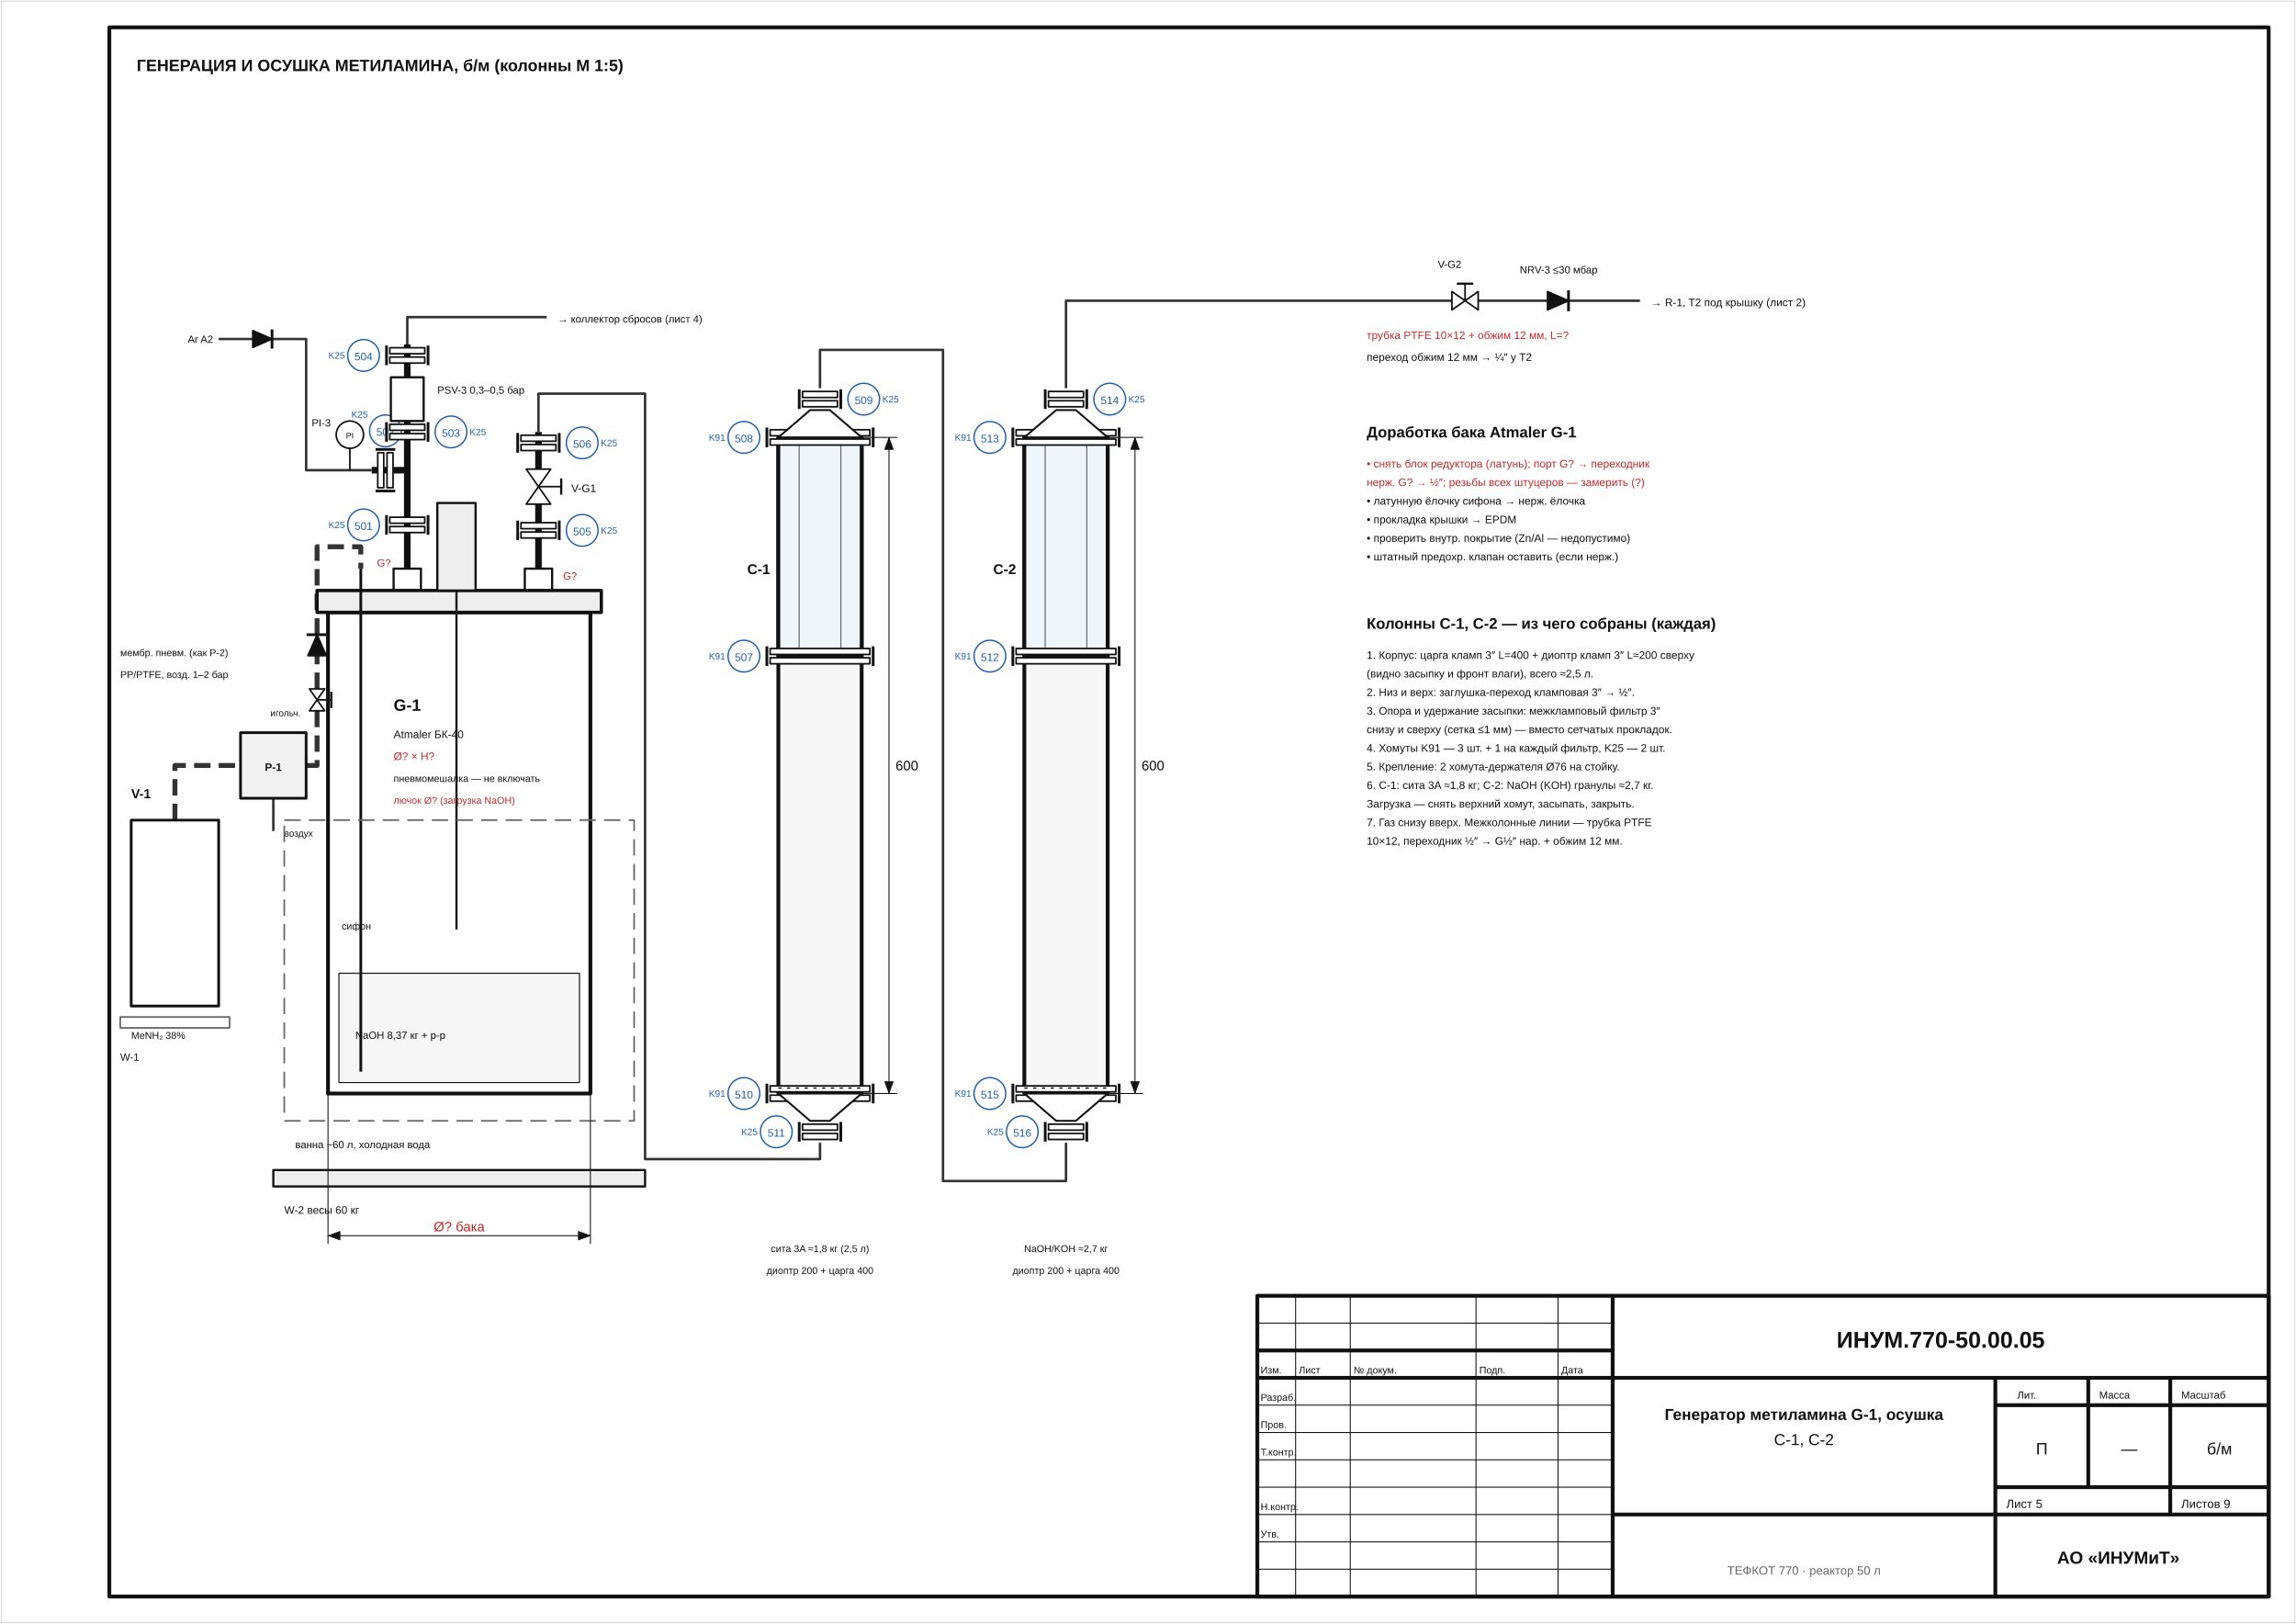
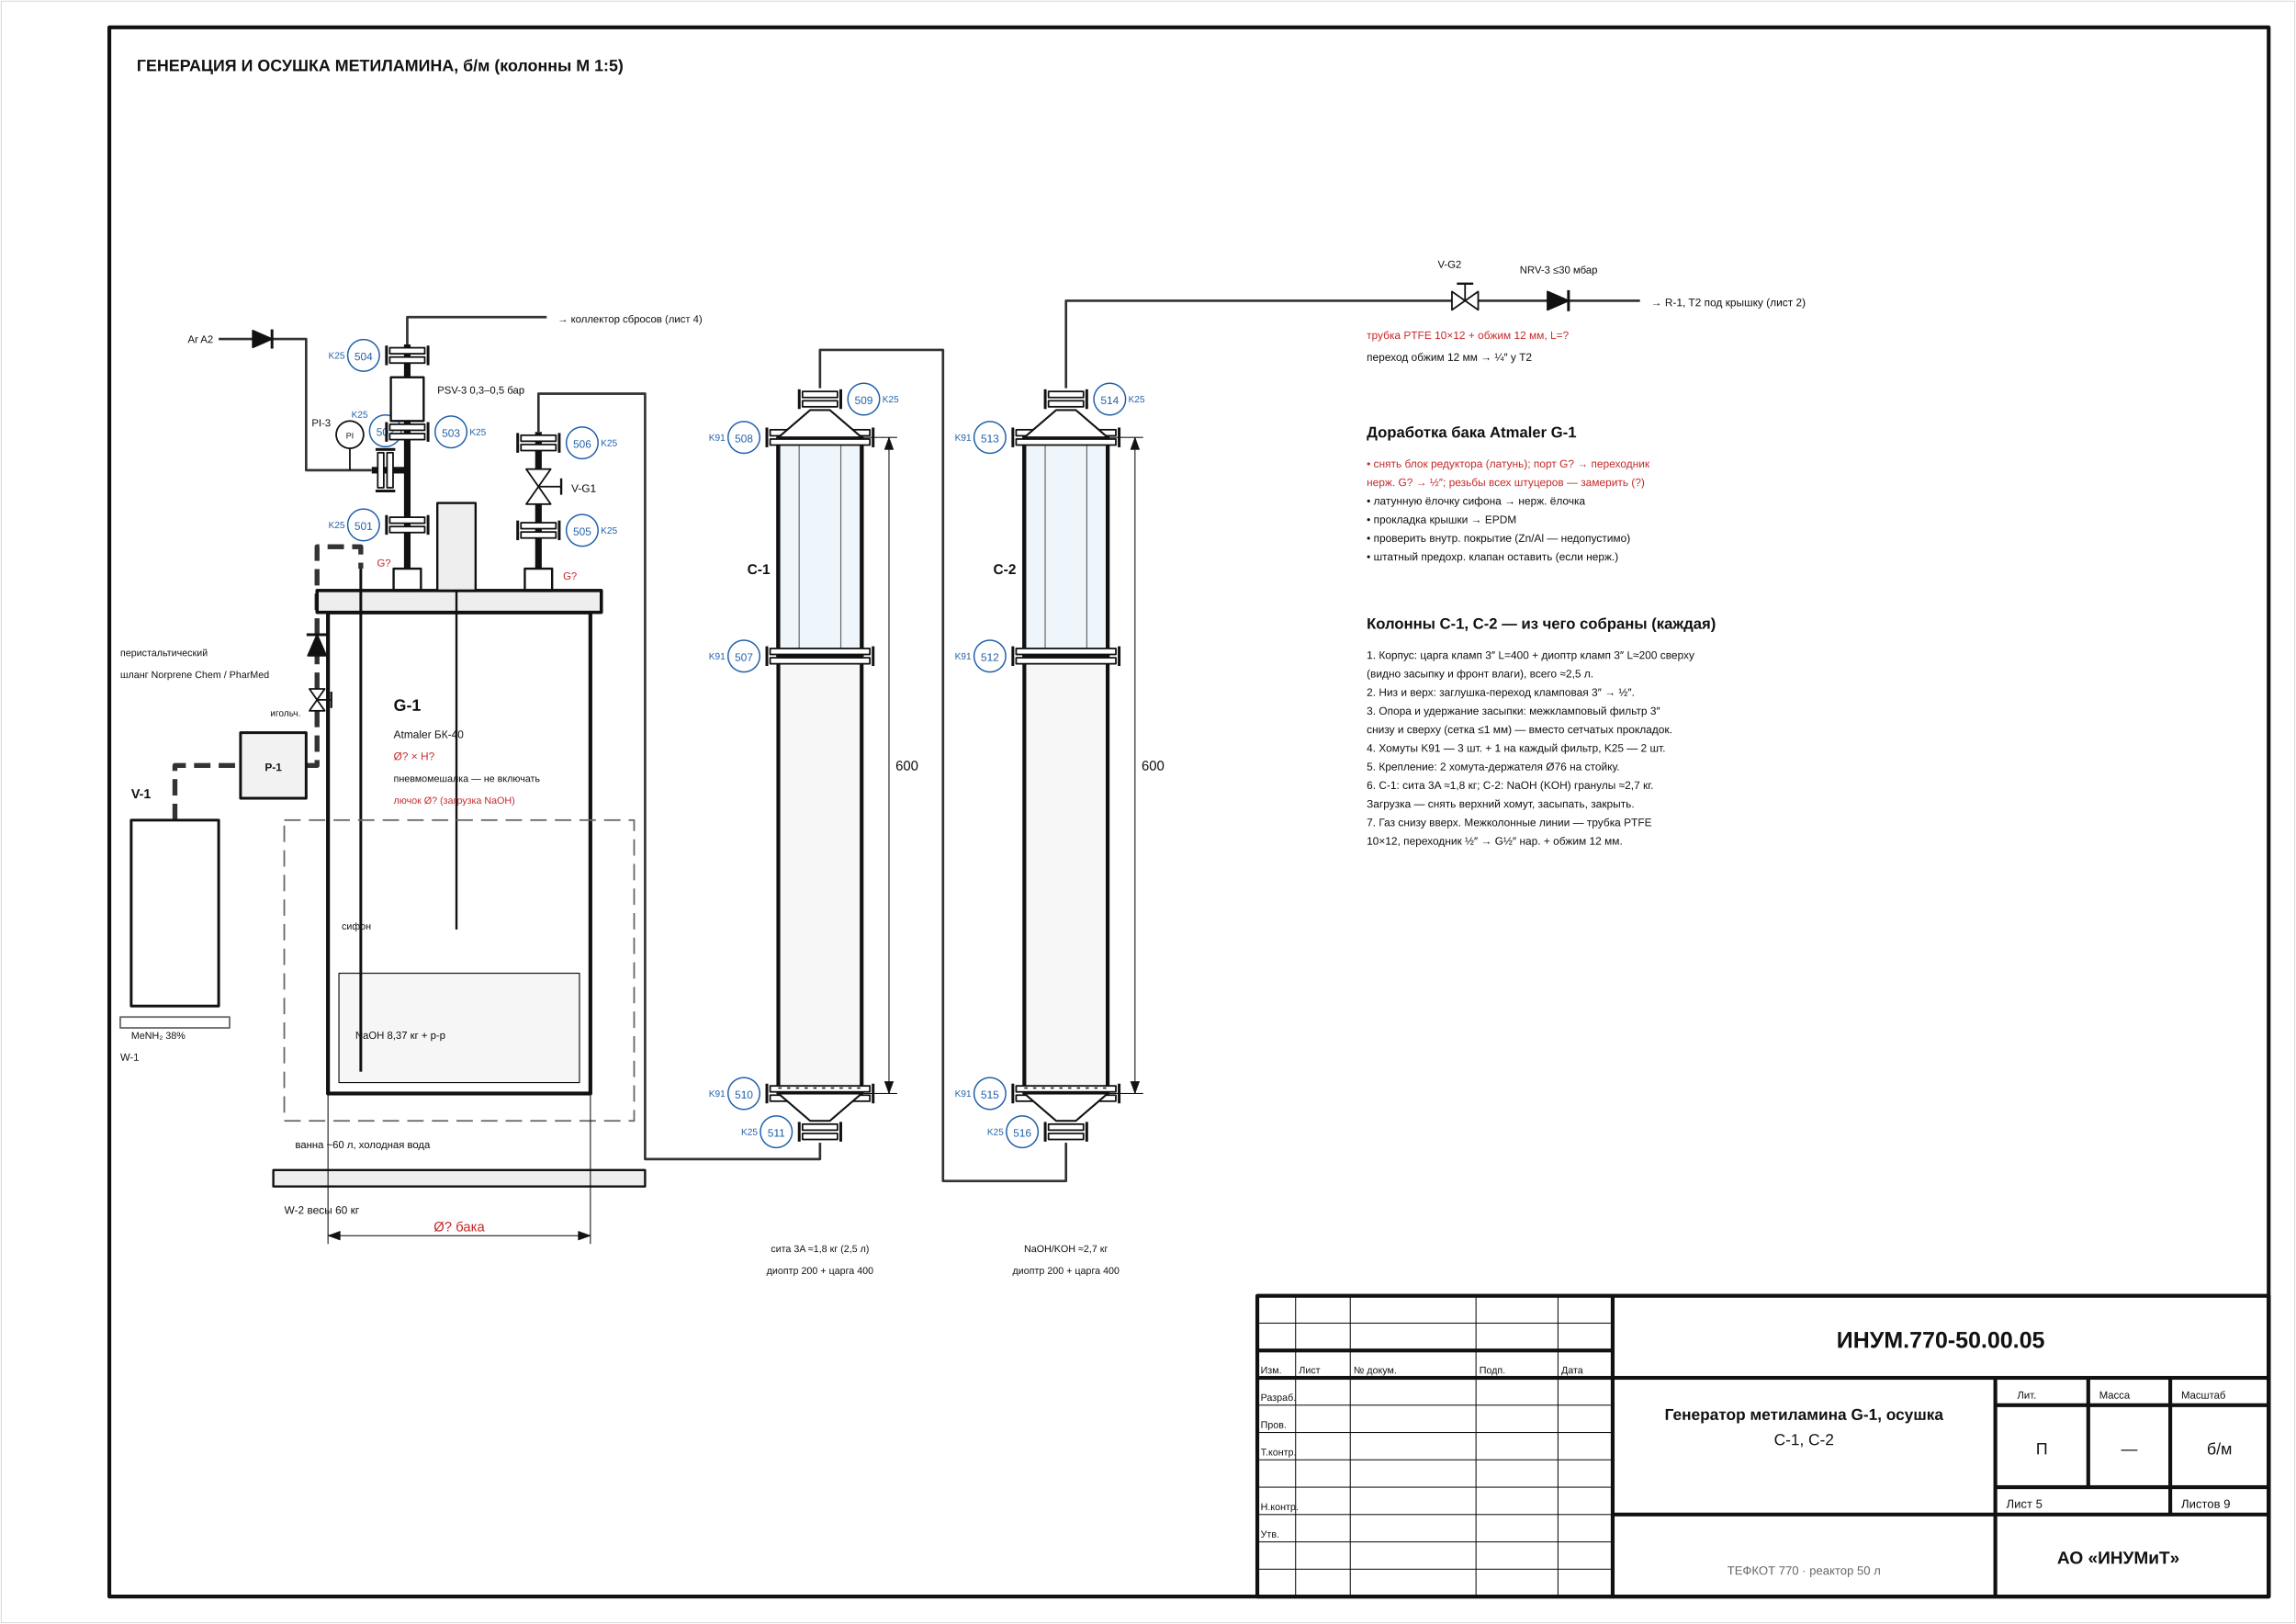
<svg xmlns="http://www.w3.org/2000/svg" viewBox="0 0 420.0 297.0" width="420.0mm" height="297.0mm" font-family="Arial, 'Liberation Sans', sans-serif">
  <rect width="100%" height="100%" fill="#fff" />
  <path d="M230.00,247.00 L295.00,247.00" fill="none" stroke="#111111" stroke-width="0.7" stroke-linejoin="round" />
  <path d="M230.00,252.00 L295.00,252.00" fill="none" stroke="#111111" stroke-width="0.7" stroke-linejoin="round" />
  <path d="M295.00,237.00 L295.00,292.00" fill="none" stroke="#111111" stroke-width="0.7" stroke-linejoin="round" />
  <path d="M295.00,252.00 L415.00,252.00" fill="none" stroke="#111111" stroke-width="0.7" stroke-linejoin="round" />
  <path d="M365.00,252.00 L365.00,292.00" fill="none" stroke="#111111" stroke-width="0.7" stroke-linejoin="round" />
  <path d="M295.00,277.00 L415.00,277.00" fill="none" stroke="#111111" stroke-width="0.7" stroke-linejoin="round" />
  <path d="M365.00,257.00 L415.00,257.00" fill="none" stroke="#111111" stroke-width="0.7" stroke-linejoin="round" />
  <path d="M365.00,272.00 L415.00,272.00" fill="none" stroke="#111111" stroke-width="0.7" stroke-linejoin="round" />
  <path d="M382.00,252.00 L382.00,272.00" fill="none" stroke="#111111" stroke-width="0.7" stroke-linejoin="round" />
  <path d="M397.00,252.00 L397.00,272.00" fill="none" stroke="#111111" stroke-width="0.7" stroke-linejoin="round" />
  <path d="M397.00,272.00 L397.00,277.00" fill="none" stroke="#111111" stroke-width="0.7" stroke-linejoin="round" />
  <path d="M32.00,150.00 L32.00,140.00 L44.00,140.00" fill="none" stroke="#333333" stroke-width="0.9" stroke-dasharray="3 1.5" stroke-linejoin="round" />
-   <path d="M50.00,146.00 L50.00,152.00" fill="none" stroke="#333333" stroke-width="0.45" stroke-linejoin="round" />
  <path d="M56.00,140.00 L58.00,140.00 L58.00,130.00" fill="none" stroke="#333333" stroke-width="0.9" stroke-dasharray="3 1.5" stroke-linejoin="round" />
  <path d="M58.00,126.00 L58.00,119.92" fill="none" stroke="#333333" stroke-width="0.9" stroke-dasharray="3 1.5" stroke-linejoin="round" />
  <path d="M58.00,116.08 L58.00,100.00 L66.00,100.00 L66.00,104.00" fill="none" stroke="#333333" stroke-width="0.9" stroke-dasharray="3 1.5" stroke-linejoin="round" />
  <path d="M74.50,104.00 L74.50,69.00" fill="none" stroke="#111111" stroke-width="1.2" stroke-linejoin="round" />
  <path d="M74.50,86.00 L68.00,86.00" fill="none" stroke="#111111" stroke-width="1.2" stroke-linejoin="round" />
  <path d="M74.50,69.00 L74.50,63.00" fill="none" stroke="#111111" stroke-width="1.2" stroke-linejoin="round" />
  <path d="M74.50,63.00 L74.50,58.00 L100.00,58.00" fill="none" stroke="#333333" stroke-width="0.45" stroke-linejoin="round" />
  <path d="M68.00,86.00 L56.00,86.00 L56.00,62.00 L49.76,62.00" fill="none" stroke="#333333" stroke-width="0.45" stroke-linejoin="round" />
  <path d="M46.24,62.00 L40.00,62.00" fill="none" stroke="#333333" stroke-width="0.45" stroke-linejoin="round" />
  <path d="M98.50,104.00 L98.50,92.20" fill="none" stroke="#111111" stroke-width="1.2" stroke-linejoin="round" />
  <path d="M98.50,85.80 L98.50,79.00" fill="none" stroke="#111111" stroke-width="1.2" stroke-linejoin="round" />
  <path d="M98.50,79.00 L98.50,72.00 L118.00,72.00 L118.00,212.00 L150.00,212.00 L150.00,209.00" fill="none" stroke="#333333" stroke-width="0.45" stroke-linejoin="round" />
  <path d="M150.00,71.00 L150.00,64.00 L172.50,64.00 L172.50,216.00 L195.00,216.00 L195.00,209.00" fill="none" stroke="#333333" stroke-width="0.45" stroke-linejoin="round" />
  <path d="M195.00,71.00 L195.00,55.00 L265.60,55.00" fill="none" stroke="#333333" stroke-width="0.45" stroke-linejoin="round" />
  <path d="M270.40,55.00 L283.08,55.00" fill="none" stroke="#333333" stroke-width="0.45" stroke-linejoin="round" />
  <path d="M286.92,55.00 L300.00,55.00" fill="none" stroke="#333333" stroke-width="0.45" stroke-linejoin="round" />
  <path d="M0.20,0.20 L419.80,0.20 L419.80,296.80 L0.20,296.80 Z" fill="none" stroke="#bbbbbb" stroke-width="0.1" stroke-linejoin="round" />
  <path d="M20.00,5.00 L415.00,5.00 L415.00,292.00 L20.00,292.00 Z" fill="none" stroke="#111111" stroke-width="0.7" stroke-linejoin="round" />
  <path d="M230.00,237.00 L415.00,237.00 L415.00,292.00 L230.00,292.00 Z" fill="none" stroke="#111111" stroke-width="0.7" stroke-linejoin="round" />
  <path d="M230.00,242.00 L295.00,242.00" fill="none" stroke="#111111" stroke-width="0.18" stroke-linejoin="round" />
  <path d="M230.00,257.00 L295.00,257.00" fill="none" stroke="#111111" stroke-width="0.18" stroke-linejoin="round" />
  <path d="M230.00,262.00 L295.00,262.00" fill="none" stroke="#111111" stroke-width="0.18" stroke-linejoin="round" />
  <path d="M230.00,267.00 L295.00,267.00" fill="none" stroke="#111111" stroke-width="0.18" stroke-linejoin="round" />
  <path d="M230.00,272.00 L295.00,272.00" fill="none" stroke="#111111" stroke-width="0.18" stroke-linejoin="round" />
  <path d="M230.00,277.00 L295.00,277.00" fill="none" stroke="#111111" stroke-width="0.18" stroke-linejoin="round" />
  <path d="M230.00,282.00 L295.00,282.00" fill="none" stroke="#111111" stroke-width="0.18" stroke-linejoin="round" />
  <path d="M230.00,287.00 L295.00,287.00" fill="none" stroke="#111111" stroke-width="0.18" stroke-linejoin="round" />
  <path d="M237.00,237.00 L237.00,292.00" fill="none" stroke="#111111" stroke-width="0.18" stroke-linejoin="round" />
  <path d="M247.00,237.00 L247.00,292.00" fill="none" stroke="#111111" stroke-width="0.18" stroke-linejoin="round" />
  <path d="M270.00,237.00 L270.00,292.00" fill="none" stroke="#111111" stroke-width="0.18" stroke-linejoin="round" />
  <path d="M285.00,237.00 L285.00,292.00" fill="none" stroke="#111111" stroke-width="0.18" stroke-linejoin="round" />
  <text x="230.60" y="251.20" font-size="1.8" text-anchor="start" fill="#111111">Изм.</text>
  <text x="237.60" y="251.20" font-size="1.8" text-anchor="start" fill="#111111">Лист</text>
  <text x="247.60" y="251.20" font-size="1.8" text-anchor="start" fill="#111111">№ докум.</text>
  <text x="270.60" y="251.20" font-size="1.8" text-anchor="start" fill="#111111">Подп.</text>
  <text x="285.60" y="251.20" font-size="1.8" text-anchor="start" fill="#111111">Дата</text>
  <text x="230.60" y="256.20" font-size="1.8" text-anchor="start" fill="#111111">Разраб.</text>
  <text x="230.60" y="261.20" font-size="1.8" text-anchor="start" fill="#111111">Пров.</text>
  <text x="230.60" y="266.20" font-size="1.8" text-anchor="start" fill="#111111">Т.контр.</text>
  <text x="230.60" y="276.20" font-size="1.8" text-anchor="start" fill="#111111">Н.контр.</text>
  <text x="230.60" y="281.20" font-size="1.8" text-anchor="start" fill="#111111">Утв.</text>
  <text x="248.60" y="256.20" font-size="1.8" text-anchor="start" fill="#111111" />
  <text x="355.00" y="246.50" font-size="4.2" text-anchor="middle" fill="#111111" font-weight="bold">ИНУМ.770-50.00.05</text>
  <text x="330.00" y="259.70" font-size="2.9" text-anchor="middle" fill="#111111" font-weight="bold">Генератор метиламина G-1, осушка</text>
  <text x="330.00" y="264.30" font-size="2.9" text-anchor="middle" fill="#111111">C-1, C-2</text>
  <text x="369.00" y="255.80" font-size="1.9" text-anchor="start" fill="#111111">Лит.</text>
  <text x="384.00" y="255.80" font-size="1.9" text-anchor="start" fill="#111111">Масса</text>
  <text x="399.00" y="255.80" font-size="1.9" text-anchor="start" fill="#111111">Масштаб</text>
  <text x="373.50" y="266.00" font-size="3" text-anchor="middle" fill="#111111">П</text>
  <text x="389.50" y="266.00" font-size="3" text-anchor="middle" fill="#111111">—</text>
  <text x="406.00" y="266.00" font-size="3" text-anchor="middle" fill="#111111">б/м</text>
  <text x="367.00" y="275.80" font-size="2.2" text-anchor="start" fill="#111111">Лист 5</text>
  <text x="399.00" y="275.80" font-size="2.2" text-anchor="start" fill="#111111">Листов 9</text>
  <text x="387.50" y="286.00" font-size="3.2" text-anchor="middle" fill="#111111" font-weight="bold">АО «ИНУМиТ»</text>
  <text x="330.00" y="288.00" font-size="2.2" text-anchor="middle" fill="#666666">ТЕФКОТ 770 · реактор 50 л</text>
  <text x="25.00" y="13.00" font-size="3.0" text-anchor="start" fill="#111111" font-weight="bold">ГЕНЕРАЦИЯ И ОСУШКА МЕТИЛАМИНА, б/м (колонны М 1:5)</text>
  <path d="M24.00,150.00 L40.00,150.00 L40.00,184.00 L24.00,184.00 Z" fill="#ffffff" stroke="#111111" stroke-width="0.5" stroke-linejoin="round" />
  <text x="24.00" y="146.00" font-size="2.4" text-anchor="start" fill="#111111" font-weight="bold">V-1</text>
  <text x="24.00" y="190.00" font-size="1.8" text-anchor="start" fill="#111111">MeNH₂ 38%</text>
  <path d="M22.00,186.00 L42.00,186.00 L42.00,188.00 L22.00,188.00 Z" fill="none" stroke="#666666" stroke-width="0.3" stroke-linejoin="round" />
  <text x="22.00" y="194.00" font-size="1.9" text-anchor="start" fill="#111111">W-1</text>
  <path d="M44.00,134.00 L56.00,134.00 L56.00,146.00 L44.00,146.00 Z" fill="#f2f2f2" stroke="#111111" stroke-width="0.5" stroke-linejoin="round" />
  <text x="50.00" y="141.00" font-size="2.0" text-anchor="middle" fill="#111111" font-weight="bold">P-1</text>
-   <text x="22.00" y="120.00" font-size="1.8" text-anchor="start" fill="#111111">мембр. пневм. (как P-2)</text>
-   <text x="22.00" y="124.00" font-size="1.8" text-anchor="start" fill="#111111">PP/PTFE, возд. 1–2 бар</text>
-   <text x="52.00" y="153.00" font-size="1.7" text-anchor="start" fill="#111111">воздух</text>
+   <text x="22.00" y="120.00" font-size="1.8" text-anchor="start" fill="#111111">перистальтический</text>
+   <text x="22.00" y="124.00" font-size="1.8" text-anchor="start" fill="#111111">шланг Norprene Chem / PharMed</text>
  <path d="M56.60,126.00 L59.40,130.00 L56.60,130.00 L59.40,126.00 Z" fill="#ffffff" stroke="#111111" stroke-width="0.3" stroke-linejoin="round" />
  <path d="M58.00,128.00 L60.60,128.00" fill="none" stroke="#111111" stroke-width="0.3" stroke-linejoin="round" />
  <path d="M60.60,126.50 L60.60,129.50" fill="none" stroke="#111111" stroke-width="0.4" stroke-linejoin="round" />
  <text x="55.00" y="131.00" font-size="1.7" text-anchor="end" fill="#111111">игольч.</text>
  <path d="M58.00,116.08 L59.68,119.92 L56.32,119.92 Z" fill="#111111" stroke="#111111" stroke-width="0.3" stroke-linejoin="round" />
  <path d="M59.92,116.08 L56.08,116.08" fill="none" stroke="#111111" stroke-width="0.5" stroke-linejoin="round" />
  <path d="M60.00,112.00 L108.00,112.00 L108.00,200.00 L60.00,200.00 Z" fill="none" stroke="#111111" stroke-width="0.7" stroke-linejoin="round" />
  <path d="M58.00,108.00 L110.00,108.00 L110.00,112.00 L58.00,112.00 Z" fill="#eeeeee" stroke="#111111" stroke-width="0.6" stroke-linejoin="round" />
  <path d="M62.00,178.00 L106.00,178.00 L106.00,198.00 L62.00,198.00 Z" fill="#f6f6f6" stroke="#111111" stroke-width="0.2" stroke-linejoin="round" />
  <text x="65.00" y="190.00" font-size="1.9" text-anchor="start" fill="#111111">NaOH 8,37 кг + р-р</text>
  <path d="M66.00,104.00 L66.00,196.00" fill="none" stroke="#111111" stroke-width="0.5" stroke-linejoin="round" />
  <text x="62.50" y="170.00" font-size="1.8" text-anchor="start" fill="#111111">сифон</text>
  <text x="72.00" y="130.00" font-size="3" text-anchor="start" fill="#111111" font-weight="bold">G-1</text>
  <text x="72.00" y="135.00" font-size="2.0" text-anchor="start" fill="#111111">Atmaler БК-40</text>
  <text x="72.00" y="139.00" font-size="2.0" text-anchor="start" fill="#c62828">Ø? × H?</text>
  <path d="M80.00,92.00 L87.00,92.00 L87.00,108.00 L80.00,108.00 Z" fill="#eeeeee" stroke="#111111" stroke-width="0.4" stroke-linejoin="round" />
  <path d="M83.50,108.00 L83.50,170.00" fill="none" stroke="#111111" stroke-width="0.4" stroke-linejoin="round" />
  <text x="72.00" y="143.00" font-size="1.8" text-anchor="start" fill="#111111">пневмомешалка — не включать</text>
  <path d="M72.00,104.00 L77.00,104.00 L77.00,108.00 L72.00,108.00 Z" fill="none" stroke="#111111" stroke-width="0.4" stroke-linejoin="round" />
  <text x="71.50" y="103.60" font-size="1.9" text-anchor="end" fill="#c62828">G?</text>
  <path d="M71.30,94.60 L77.70,94.60 L77.70,95.70 L71.30,95.70 Z" fill="#ffffff" stroke="#111111" stroke-width="0.3" stroke-linejoin="round" />
  <path d="M71.30,96.30 L77.70,96.30 L77.70,97.40 L71.30,97.40 Z" fill="#ffffff" stroke="#111111" stroke-width="0.3" stroke-linejoin="round" />
  <path d="M70.70,94.20 L70.70,97.80" fill="none" stroke="#111111" stroke-width="0.5" stroke-linejoin="round" />
  <path d="M78.30,94.20 L78.30,97.80" fill="none" stroke="#111111" stroke-width="0.5" stroke-linejoin="round" />
  <circle cx="66.50" cy="96.00" r="2.90" fill="#ffffff" stroke="#1f5fa8" stroke-width="0.25" />
  <text x="66.50" y="96.90" font-size="2.0" text-anchor="middle" fill="#1f5fa8">501</text>
  <path d="M69.10,82.80 L70.20,82.80 L70.20,89.20 L69.10,89.20 Z" fill="#ffffff" stroke="#111111" stroke-width="0.3" stroke-linejoin="round" />
  <path d="M70.80,82.80 L71.90,82.80 L71.90,89.20 L70.80,89.20 Z" fill="#ffffff" stroke="#111111" stroke-width="0.3" stroke-linejoin="round" />
  <path d="M68.70,82.20 L72.30,82.20" fill="none" stroke="#111111" stroke-width="0.5" stroke-linejoin="round" />
  <path d="M68.70,89.80 L72.30,89.80" fill="none" stroke="#111111" stroke-width="0.5" stroke-linejoin="round" />
  <circle cx="70.50" cy="78.80" r="2.90" fill="#ffffff" stroke="#1f5fa8" stroke-width="0.25" />
  <text x="70.50" y="79.70" font-size="2.0" text-anchor="middle" fill="#1f5fa8">502</text>
  <path d="M64.00,86.00 L64.00,82.00" fill="none" stroke="#111111" stroke-width="0.3" stroke-linejoin="round" />
  <circle cx="64.00" cy="79.50" r="2.50" fill="#ffffff" stroke="#111111" stroke-width="0.3" />
  <text x="64.00" y="80.20" font-size="1.5" text-anchor="middle" fill="#111111">PI</text>
  <text x="60.50" y="78.00" font-size="1.9" text-anchor="end" fill="#111111">PI-3</text>
  <path d="M71.30,77.60 L77.70,77.60 L77.70,78.70 L71.30,78.70 Z" fill="#ffffff" stroke="#111111" stroke-width="0.3" stroke-linejoin="round" />
  <path d="M71.30,79.30 L77.70,79.30 L77.70,80.40 L71.30,80.40 Z" fill="#ffffff" stroke="#111111" stroke-width="0.3" stroke-linejoin="round" />
  <path d="M70.70,77.20 L70.70,80.80" fill="none" stroke="#111111" stroke-width="0.5" stroke-linejoin="round" />
  <path d="M78.30,77.20 L78.30,80.80" fill="none" stroke="#111111" stroke-width="0.5" stroke-linejoin="round" />
  <circle cx="82.50" cy="79.00" r="2.90" fill="#ffffff" stroke="#1f5fa8" stroke-width="0.25" />
  <text x="82.50" y="79.90" font-size="2.0" text-anchor="middle" fill="#1f5fa8">503</text>
  <path d="M71.50,69.00 L77.50,69.00 L77.50,77.00 L71.50,77.00 Z" fill="#ffffff" stroke="#111111" stroke-width="0.4" stroke-linejoin="round" />
  <text x="80.00" y="72.00" font-size="1.9" text-anchor="start" fill="#111111">PSV-3 0,3–0,5 бар</text>
  <path d="M71.30,63.60 L77.70,63.60 L77.70,64.70 L71.30,64.70 Z" fill="#ffffff" stroke="#111111" stroke-width="0.3" stroke-linejoin="round" />
  <path d="M71.30,65.30 L77.70,65.30 L77.70,66.40 L71.30,66.40 Z" fill="#ffffff" stroke="#111111" stroke-width="0.3" stroke-linejoin="round" />
  <path d="M70.70,63.20 L70.70,66.80" fill="none" stroke="#111111" stroke-width="0.5" stroke-linejoin="round" />
  <path d="M78.30,63.20 L78.30,66.80" fill="none" stroke="#111111" stroke-width="0.5" stroke-linejoin="round" />
  <circle cx="66.50" cy="65.00" r="2.90" fill="#ffffff" stroke="#1f5fa8" stroke-width="0.25" />
  <text x="66.50" y="65.90" font-size="2.0" text-anchor="middle" fill="#1f5fa8">504</text>
  <text x="102.00" y="59.00" font-size="1.9" text-anchor="start" fill="#111111">→ коллектор сбросов (лист 4)</text>
  <text x="39.00" y="62.70" font-size="1.9" text-anchor="end" fill="#111111">Ar A2</text>
  <path d="M49.76,62.00 L46.24,63.54 L46.24,60.46 Z" fill="#111111" stroke="#111111" stroke-width="0.3" stroke-linejoin="round" />
  <path d="M49.76,63.76 L49.76,60.24" fill="none" stroke="#111111" stroke-width="0.5" stroke-linejoin="round" />
  <path d="M96.00,104.00 L101.00,104.00 L101.00,108.00 L96.00,108.00 Z" fill="none" stroke="#111111" stroke-width="0.4" stroke-linejoin="round" />
  <text x="103.00" y="106.00" font-size="1.9" text-anchor="start" fill="#c62828">G?</text>
  <path d="M95.30,95.60 L101.70,95.60 L101.70,96.70 L95.30,96.70 Z" fill="#ffffff" stroke="#111111" stroke-width="0.3" stroke-linejoin="round" />
  <path d="M95.30,97.30 L101.70,97.30 L101.70,98.40 L95.30,98.40 Z" fill="#ffffff" stroke="#111111" stroke-width="0.3" stroke-linejoin="round" />
  <path d="M94.70,95.20 L94.70,98.80" fill="none" stroke="#111111" stroke-width="0.5" stroke-linejoin="round" />
  <path d="M102.30,95.20 L102.30,98.80" fill="none" stroke="#111111" stroke-width="0.5" stroke-linejoin="round" />
  <circle cx="106.50" cy="97.00" r="2.90" fill="#ffffff" stroke="#1f5fa8" stroke-width="0.25" />
  <text x="106.50" y="97.90" font-size="2.0" text-anchor="middle" fill="#1f5fa8">505</text>
  <path d="M96.26,85.80 L100.74,92.20 L96.26,92.20 L100.74,85.80 Z" fill="#ffffff" stroke="#111111" stroke-width="0.3" stroke-linejoin="round" />
  <path d="M98.50,89.00 L102.66,89.00" fill="none" stroke="#111111" stroke-width="0.3" stroke-linejoin="round" />
  <path d="M102.66,87.50 L102.66,90.50" fill="none" stroke="#111111" stroke-width="0.4" stroke-linejoin="round" />
  <text x="104.50" y="90.00" font-size="2.0" text-anchor="start" fill="#111111">V-G1</text>
  <path d="M95.30,79.60 L101.70,79.60 L101.70,80.70 L95.30,80.70 Z" fill="#ffffff" stroke="#111111" stroke-width="0.3" stroke-linejoin="round" />
  <path d="M95.30,81.30 L101.70,81.30 L101.70,82.40 L95.30,82.40 Z" fill="#ffffff" stroke="#111111" stroke-width="0.3" stroke-linejoin="round" />
  <path d="M94.70,79.20 L94.70,82.80" fill="none" stroke="#111111" stroke-width="0.5" stroke-linejoin="round" />
  <path d="M102.30,79.20 L102.30,82.80" fill="none" stroke="#111111" stroke-width="0.5" stroke-linejoin="round" />
  <circle cx="106.50" cy="81.00" r="2.90" fill="#ffffff" stroke="#1f5fa8" stroke-width="0.25" />
  <text x="106.50" y="81.90" font-size="2.0" text-anchor="middle" fill="#1f5fa8">506</text>
  <text x="72.00" y="147.00" font-size="1.8" text-anchor="start" fill="#c62828">лючок Ø? (загрузка NaOH)</text>
  <path d="M52.00,150.00 L116.00,150.00 L116.00,205.00 L52.00,205.00 Z" fill="none" stroke="#666666" stroke-width="0.3" stroke-dasharray="3 1.5" stroke-linejoin="round" />
  <text x="54.00" y="210.00" font-size="1.9" text-anchor="start" fill="#111111">ванна ~60 л, холодная вода</text>
  <path d="M50.00,214.00 L118.00,214.00 L118.00,217.00 L50.00,217.00 Z" fill="#eeeeee" stroke="#111111" stroke-width="0.4" stroke-linejoin="round" />
  <text x="52.00" y="222.00" font-size="2.0" text-anchor="start" fill="#111111">W-2 весы 60 кг</text>
  <path d="M60.00,200.00 L60.00,227.50" fill="none" stroke="#111111" stroke-width="0.18" stroke-linejoin="round" />
  <path d="M108.00,200.00 L108.00,227.50" fill="none" stroke="#111111" stroke-width="0.18" stroke-linejoin="round" />
  <path d="M60.00,226.00 L108.00,226.00" fill="none" stroke="#111111" stroke-width="0.18" stroke-linejoin="round" />
  <path d="M60.00,226.00 L62.20,225.20 L62.20,226.80 Z" fill="#111111" stroke="#111111" stroke-width="0.1" stroke-linejoin="round" />
  <path d="M108.00,226.00 L105.80,226.80 L105.80,225.20 Z" fill="#111111" stroke="#111111" stroke-width="0.1" stroke-linejoin="round" />
  <text x="84.00" y="225.20" font-size="2.5" text-anchor="middle" fill="#c62828">Ø? бака</text>
  <path d="M142.38,80.00 L157.62,80.00 L157.62,200.00 L142.38,200.00 Z" fill="#f7f7f7" stroke="#111111" stroke-width="0.7" stroke-linejoin="round" />
  <path d="M142.38,80.00 L157.62,80.00 L157.62,120.00 L142.38,120.00 Z" fill="#eef6fb" stroke="#111111" stroke-width="0.7" stroke-linejoin="round" />
  <path d="M146.19,81.00 L146.19,119.00" fill="none" stroke="#666666" stroke-width="0.2" stroke-linejoin="round" />
  <path d="M153.81,81.00 L153.81,119.00" fill="none" stroke="#666666" stroke-width="0.2" stroke-linejoin="round" />
  <path d="M140.88,118.60 L159.12,118.60 L159.12,119.70 L140.88,119.70 Z" fill="#ffffff" stroke="#111111" stroke-width="0.3" stroke-linejoin="round" />
  <path d="M140.88,120.30 L159.12,120.30 L159.12,121.40 L140.88,121.40 Z" fill="#ffffff" stroke="#111111" stroke-width="0.3" stroke-linejoin="round" />
  <path d="M140.28,118.20 L140.28,121.80" fill="none" stroke="#111111" stroke-width="0.5" stroke-linejoin="round" />
  <path d="M159.72,118.20 L159.72,121.80" fill="none" stroke="#111111" stroke-width="0.5" stroke-linejoin="round" />
  <circle cx="136.08" cy="120.00" r="2.90" fill="#ffffff" stroke="#1f5fa8" stroke-width="0.25" />
  <text x="136.08" y="120.90" font-size="2.0" text-anchor="middle" fill="#1f5fa8">507</text>
  <text x="140.88" y="105.00" font-size="2.6" text-anchor="end" fill="#111111" font-weight="bold">C-1</text>
  <text x="150.00" y="229.00" font-size="1.8" text-anchor="middle" fill="#111111">сита 3A ≈1,8 кг (2,5 л)</text>
  <text x="150.00" y="233.00" font-size="1.8" text-anchor="middle" fill="#111111">диоптр 200 + царга 400</text>
  <path d="M140.88,78.60 L159.12,78.60 L159.12,79.70 L140.88,79.70 Z" fill="#ffffff" stroke="#111111" stroke-width="0.3" stroke-linejoin="round" />
  <path d="M140.88,80.30 L159.12,80.30 L159.12,81.40 L140.88,81.40 Z" fill="#ffffff" stroke="#111111" stroke-width="0.3" stroke-linejoin="round" />
  <path d="M140.28,78.20 L140.28,81.80" fill="none" stroke="#111111" stroke-width="0.5" stroke-linejoin="round" />
  <path d="M159.72,78.20 L159.72,81.80" fill="none" stroke="#111111" stroke-width="0.5" stroke-linejoin="round" />
  <circle cx="136.08" cy="80.00" r="2.90" fill="#ffffff" stroke="#1f5fa8" stroke-width="0.25" />
  <text x="136.08" y="80.90" font-size="2.0" text-anchor="middle" fill="#1f5fa8">508</text>
  <path d="M142.38,80.00 L157.62,80.00 L151.80,75.00 L148.20,75.00 Z" fill="#ffffff" stroke="#111111" stroke-width="0.35" stroke-linejoin="round" />
  <path d="M146.80,71.60 L153.20,71.60 L153.20,72.70 L146.80,72.70 Z" fill="#ffffff" stroke="#111111" stroke-width="0.3" stroke-linejoin="round" />
  <path d="M146.80,73.30 L153.20,73.30 L153.20,74.40 L146.80,74.40 Z" fill="#ffffff" stroke="#111111" stroke-width="0.3" stroke-linejoin="round" />
  <path d="M146.20,71.20 L146.20,74.80" fill="none" stroke="#111111" stroke-width="0.5" stroke-linejoin="round" />
  <path d="M153.80,71.20 L153.80,74.80" fill="none" stroke="#111111" stroke-width="0.5" stroke-linejoin="round" />
  <circle cx="158.00" cy="73.00" r="2.90" fill="#ffffff" stroke="#1f5fa8" stroke-width="0.25" />
  <text x="158.00" y="73.90" font-size="2.0" text-anchor="middle" fill="#1f5fa8">509</text>
  <path d="M140.88,198.60 L159.12,198.60 L159.12,199.70 L140.88,199.70 Z" fill="#ffffff" stroke="#111111" stroke-width="0.3" stroke-linejoin="round" />
  <path d="M140.88,200.30 L159.12,200.30 L159.12,201.40 L140.88,201.40 Z" fill="#ffffff" stroke="#111111" stroke-width="0.3" stroke-linejoin="round" />
  <path d="M140.28,198.20 L140.28,201.80" fill="none" stroke="#111111" stroke-width="0.5" stroke-linejoin="round" />
  <path d="M159.72,198.20 L159.72,201.80" fill="none" stroke="#111111" stroke-width="0.5" stroke-linejoin="round" />
  <circle cx="136.08" cy="200.00" r="2.90" fill="#ffffff" stroke="#1f5fa8" stroke-width="0.25" />
  <text x="136.08" y="200.90" font-size="2.0" text-anchor="middle" fill="#1f5fa8">510</text>
  <path d="M142.38,200.00 L157.62,200.00 L151.80,205.00 L148.20,205.00 Z" fill="#ffffff" stroke="#111111" stroke-width="0.35" stroke-linejoin="round" />
  <path d="M142.38,199.00 L157.62,199.00" fill="none" stroke="#111111" stroke-width="0.25" stroke-dasharray="0.6 1" stroke-linejoin="round" />
  <path d="M146.80,205.60 L153.20,205.60 L153.20,206.70 L146.80,206.70 Z" fill="#ffffff" stroke="#111111" stroke-width="0.3" stroke-linejoin="round" />
  <path d="M146.80,207.30 L153.20,207.30 L153.20,208.40 L146.80,208.40 Z" fill="#ffffff" stroke="#111111" stroke-width="0.3" stroke-linejoin="round" />
  <path d="M146.20,205.20 L146.20,208.80" fill="none" stroke="#111111" stroke-width="0.5" stroke-linejoin="round" />
  <path d="M153.80,205.20 L153.80,208.80" fill="none" stroke="#111111" stroke-width="0.5" stroke-linejoin="round" />
  <circle cx="142.00" cy="207.00" r="2.90" fill="#ffffff" stroke="#1f5fa8" stroke-width="0.25" />
  <text x="142.00" y="207.90" font-size="2.0" text-anchor="middle" fill="#1f5fa8">511</text>
  <path d="M157.62,80.00 L164.12,80.00" fill="none" stroke="#111111" stroke-width="0.18" stroke-linejoin="round" />
  <path d="M157.62,200.00 L164.12,200.00" fill="none" stroke="#111111" stroke-width="0.18" stroke-linejoin="round" />
  <path d="M162.62,80.00 L162.62,200.00" fill="none" stroke="#111111" stroke-width="0.18" stroke-linejoin="round" />
  <path d="M162.62,80.00 L163.42,82.20 L161.82,82.20 Z" fill="#111111" stroke="#111111" stroke-width="0.1" stroke-linejoin="round" />
  <path d="M162.62,200.00 L161.82,197.80 L163.42,197.80 Z" fill="#111111" stroke="#111111" stroke-width="0.1" stroke-linejoin="round" />
  <text x="163.82" y="140.88" font-size="2.5" text-anchor="start" fill="#111111">600</text>
  <path d="M187.38,80.00 L202.62,80.00 L202.62,200.00 L187.38,200.00 Z" fill="#f7f7f7" stroke="#111111" stroke-width="0.7" stroke-linejoin="round" />
  <path d="M187.38,80.00 L202.62,80.00 L202.62,120.00 L187.38,120.00 Z" fill="#eef6fb" stroke="#111111" stroke-width="0.7" stroke-linejoin="round" />
  <path d="M191.19,81.00 L191.19,119.00" fill="none" stroke="#666666" stroke-width="0.2" stroke-linejoin="round" />
  <path d="M198.81,81.00 L198.81,119.00" fill="none" stroke="#666666" stroke-width="0.2" stroke-linejoin="round" />
  <path d="M185.88,118.60 L204.12,118.60 L204.12,119.70 L185.88,119.70 Z" fill="#ffffff" stroke="#111111" stroke-width="0.3" stroke-linejoin="round" />
  <path d="M185.88,120.30 L204.12,120.30 L204.12,121.40 L185.88,121.40 Z" fill="#ffffff" stroke="#111111" stroke-width="0.3" stroke-linejoin="round" />
  <path d="M185.28,118.20 L185.28,121.80" fill="none" stroke="#111111" stroke-width="0.5" stroke-linejoin="round" />
  <path d="M204.72,118.20 L204.72,121.80" fill="none" stroke="#111111" stroke-width="0.5" stroke-linejoin="round" />
  <circle cx="181.08" cy="120.00" r="2.90" fill="#ffffff" stroke="#1f5fa8" stroke-width="0.25" />
  <text x="181.08" y="120.90" font-size="2.0" text-anchor="middle" fill="#1f5fa8">512</text>
  <text x="185.88" y="105.00" font-size="2.6" text-anchor="end" fill="#111111" font-weight="bold">C-2</text>
  <text x="195.00" y="229.00" font-size="1.8" text-anchor="middle" fill="#111111">NaOH/KOH ≈2,7 кг</text>
  <text x="195.00" y="233.00" font-size="1.8" text-anchor="middle" fill="#111111">диоптр 200 + царга 400</text>
  <path d="M185.88,78.60 L204.12,78.60 L204.12,79.70 L185.88,79.70 Z" fill="#ffffff" stroke="#111111" stroke-width="0.3" stroke-linejoin="round" />
  <path d="M185.88,80.30 L204.12,80.30 L204.12,81.40 L185.88,81.40 Z" fill="#ffffff" stroke="#111111" stroke-width="0.3" stroke-linejoin="round" />
  <path d="M185.28,78.20 L185.28,81.80" fill="none" stroke="#111111" stroke-width="0.5" stroke-linejoin="round" />
  <path d="M204.72,78.20 L204.72,81.80" fill="none" stroke="#111111" stroke-width="0.5" stroke-linejoin="round" />
  <circle cx="181.08" cy="80.00" r="2.90" fill="#ffffff" stroke="#1f5fa8" stroke-width="0.25" />
  <text x="181.08" y="80.90" font-size="2.0" text-anchor="middle" fill="#1f5fa8">513</text>
  <path d="M187.38,80.00 L202.62,80.00 L196.80,75.00 L193.20,75.00 Z" fill="#ffffff" stroke="#111111" stroke-width="0.35" stroke-linejoin="round" />
  <path d="M191.80,71.60 L198.20,71.60 L198.20,72.70 L191.80,72.70 Z" fill="#ffffff" stroke="#111111" stroke-width="0.3" stroke-linejoin="round" />
  <path d="M191.80,73.30 L198.20,73.30 L198.20,74.40 L191.80,74.40 Z" fill="#ffffff" stroke="#111111" stroke-width="0.3" stroke-linejoin="round" />
  <path d="M191.20,71.20 L191.20,74.80" fill="none" stroke="#111111" stroke-width="0.5" stroke-linejoin="round" />
  <path d="M198.80,71.20 L198.80,74.80" fill="none" stroke="#111111" stroke-width="0.5" stroke-linejoin="round" />
  <circle cx="203.00" cy="73.00" r="2.90" fill="#ffffff" stroke="#1f5fa8" stroke-width="0.25" />
  <text x="203.00" y="73.90" font-size="2.0" text-anchor="middle" fill="#1f5fa8">514</text>
  <path d="M185.88,198.60 L204.12,198.60 L204.12,199.70 L185.88,199.70 Z" fill="#ffffff" stroke="#111111" stroke-width="0.3" stroke-linejoin="round" />
  <path d="M185.88,200.30 L204.12,200.30 L204.12,201.40 L185.88,201.40 Z" fill="#ffffff" stroke="#111111" stroke-width="0.3" stroke-linejoin="round" />
  <path d="M185.28,198.20 L185.28,201.80" fill="none" stroke="#111111" stroke-width="0.5" stroke-linejoin="round" />
  <path d="M204.72,198.20 L204.72,201.80" fill="none" stroke="#111111" stroke-width="0.5" stroke-linejoin="round" />
  <circle cx="181.08" cy="200.00" r="2.90" fill="#ffffff" stroke="#1f5fa8" stroke-width="0.25" />
  <text x="181.08" y="200.90" font-size="2.0" text-anchor="middle" fill="#1f5fa8">515</text>
  <path d="M187.38,200.00 L202.62,200.00 L196.80,205.00 L193.20,205.00 Z" fill="#ffffff" stroke="#111111" stroke-width="0.35" stroke-linejoin="round" />
  <path d="M187.38,199.00 L202.62,199.00" fill="none" stroke="#111111" stroke-width="0.25" stroke-dasharray="0.6 1" stroke-linejoin="round" />
  <path d="M191.80,205.60 L198.20,205.60 L198.20,206.70 L191.80,206.70 Z" fill="#ffffff" stroke="#111111" stroke-width="0.3" stroke-linejoin="round" />
  <path d="M191.80,207.30 L198.20,207.30 L198.20,208.40 L191.80,208.40 Z" fill="#ffffff" stroke="#111111" stroke-width="0.3" stroke-linejoin="round" />
  <path d="M191.20,205.20 L191.20,208.80" fill="none" stroke="#111111" stroke-width="0.5" stroke-linejoin="round" />
  <path d="M198.80,205.20 L198.80,208.80" fill="none" stroke="#111111" stroke-width="0.5" stroke-linejoin="round" />
  <circle cx="187.00" cy="207.00" r="2.90" fill="#ffffff" stroke="#1f5fa8" stroke-width="0.25" />
  <text x="187.00" y="207.90" font-size="2.0" text-anchor="middle" fill="#1f5fa8">516</text>
  <path d="M202.62,80.00 L209.12,80.00" fill="none" stroke="#111111" stroke-width="0.18" stroke-linejoin="round" />
  <path d="M202.62,200.00 L209.12,200.00" fill="none" stroke="#111111" stroke-width="0.18" stroke-linejoin="round" />
  <path d="M207.62,80.00 L207.62,200.00" fill="none" stroke="#111111" stroke-width="0.18" stroke-linejoin="round" />
  <path d="M207.62,80.00 L208.42,82.20 L206.82,82.20 Z" fill="#111111" stroke="#111111" stroke-width="0.1" stroke-linejoin="round" />
  <path d="M207.62,200.00 L206.82,197.80 L208.42,197.80 Z" fill="#111111" stroke="#111111" stroke-width="0.1" stroke-linejoin="round" />
  <text x="208.82" y="140.88" font-size="2.5" text-anchor="start" fill="#111111">600</text>
  <path d="M265.60,53.32 L270.40,56.68 L270.40,53.32 L265.60,56.68 Z" fill="#ffffff" stroke="#111111" stroke-width="0.3" stroke-linejoin="round" />
  <path d="M268.00,55.00 L268.00,51.88" fill="none" stroke="#111111" stroke-width="0.3" stroke-linejoin="round" />
  <path d="M266.50,51.88 L269.50,51.88" fill="none" stroke="#111111" stroke-width="0.4" stroke-linejoin="round" />
  <text x="263.00" y="49.00" font-size="1.9" text-anchor="start" fill="#111111">V-G2</text>
  <path d="M286.92,55.00 L283.08,56.68 L283.08,53.32 Z" fill="#111111" stroke="#111111" stroke-width="0.3" stroke-linejoin="round" />
  <path d="M286.92,56.92 L286.92,53.08" fill="none" stroke="#111111" stroke-width="0.5" stroke-linejoin="round" />
  <text x="278.00" y="50.00" font-size="1.9" text-anchor="start" fill="#111111">NRV-3 ≤30 мбар</text>
  <text x="302.00" y="56.00" font-size="2.0" text-anchor="start" fill="#111111">→ R-1, T2 под крышку (лист 2)</text>
  <text x="250.00" y="62.00" font-size="2.0" text-anchor="start" fill="#c62828">трубка PTFE 10×12 + обжим 12 мм, L=?</text>
  <text x="250.00" y="66.00" font-size="2.0" text-anchor="start" fill="#111111">переход обжим 12 мм → ¼″ у T2</text>
  <text x="250.00" y="80.00" font-size="2.8" text-anchor="start" fill="#111111" font-weight="bold">Доработка бака Atmaler G-1</text>
  <text x="250.00" y="85.50" font-size="2.0" text-anchor="start" fill="#c62828">• снять блок редуктора (латунь); порт G? → переходник</text>
  <text x="250.00" y="88.90" font-size="2.0" text-anchor="start" fill="#c62828">  нерж. G? → ½″; резьбы всех штуцеров — замерить (?)</text>
  <text x="250.00" y="92.30" font-size="2.0" text-anchor="start" fill="#111111">• латунную ёлочку сифона → нерж. ёлочка</text>
  <text x="250.00" y="95.70" font-size="2.0" text-anchor="start" fill="#111111">• прокладка крышки → EPDM</text>
  <text x="250.00" y="99.10" font-size="2.0" text-anchor="start" fill="#111111">• проверить внутр. покрытие (Zn/Al — недопустимо)</text>
  <text x="250.00" y="102.50" font-size="2.0" text-anchor="start" fill="#111111">• штатный предохр. клапан оставить (если нерж.)</text>
  <text x="250.00" y="115.00" font-size="2.8" text-anchor="start" fill="#111111" font-weight="bold">Колонны C-1, C-2 — из чего собраны (каждая)</text>
  <text x="250.00" y="120.50" font-size="2.0" text-anchor="start" fill="#111111">1. Корпус: царга кламп 3″ L=400 + диоптр кламп 3″ L≈200 сверху</text>
  <text x="250.00" y="123.90" font-size="2.0" text-anchor="start" fill="#111111">   (видно засыпку и фронт влаги), всего ≈2,5 л.</text>
  <text x="250.00" y="127.30" font-size="2.0" text-anchor="start" fill="#111111">2. Низ и верх: заглушка-переход кламповая 3″ → ½″.</text>
  <text x="250.00" y="130.70" font-size="2.0" text-anchor="start" fill="#111111">3. Опора и удержание засыпки: межкламповый фильтр 3″</text>
  <text x="250.00" y="134.10" font-size="2.0" text-anchor="start" fill="#111111">   снизу и сверху (сетка ≤1 мм) — вместо сетчатых прокладок.</text>
  <text x="250.00" y="137.50" font-size="2.0" text-anchor="start" fill="#111111">4. Хомуты K91 — 3 шт. + 1 на каждый фильтр, K25 — 2 шт.</text>
  <text x="250.00" y="140.90" font-size="2.0" text-anchor="start" fill="#111111">5. Крепление: 2 хомута-держателя Ø76 на стойку.</text>
  <text x="250.00" y="144.30" font-size="2.0" text-anchor="start" fill="#111111">6. C-1: сита 3A ≈1,8 кг; C-2: NaOH (KOH) гранулы ≈2,7 кг.</text>
  <text x="250.00" y="147.70" font-size="2.0" text-anchor="start" fill="#111111">   Загрузка — снять верхний хомут, засыпать, закрыть.</text>
  <text x="250.00" y="151.10" font-size="2.0" text-anchor="start" fill="#111111">7. Газ снизу вверх. Межколонные линии — трубка PTFE</text>
  <text x="250.00" y="154.50" font-size="2.0" text-anchor="start" fill="#111111">   10×12, переходник ½″ → G½″ нар. + обжим 12 мм.</text>
  <text x="63.10" y="96.60" font-size="1.7" text-anchor="end" fill="#1f5fa8">K25</text>
  <text x="67.30" y="76.40" font-size="1.7" text-anchor="end" fill="#1f5fa8">K25</text>
  <text x="85.90" y="79.60" font-size="1.7" text-anchor="start" fill="#1f5fa8">K25</text>
  <text x="63.10" y="65.60" font-size="1.7" text-anchor="end" fill="#1f5fa8">K25</text>
  <text x="109.90" y="97.60" font-size="1.7" text-anchor="start" fill="#1f5fa8">K25</text>
  <text x="109.90" y="81.60" font-size="1.7" text-anchor="start" fill="#1f5fa8">K25</text>
  <text x="132.68" y="120.60" font-size="1.7" text-anchor="end" fill="#1f5fa8">K91</text>
  <text x="132.68" y="80.60" font-size="1.7" text-anchor="end" fill="#1f5fa8">K91</text>
  <text x="161.40" y="73.60" font-size="1.7" text-anchor="start" fill="#1f5fa8">K25</text>
  <text x="132.68" y="200.60" font-size="1.7" text-anchor="end" fill="#1f5fa8">K91</text>
  <text x="138.60" y="207.60" font-size="1.7" text-anchor="end" fill="#1f5fa8">K25</text>
  <text x="177.68" y="120.60" font-size="1.7" text-anchor="end" fill="#1f5fa8">K91</text>
  <text x="177.68" y="80.60" font-size="1.7" text-anchor="end" fill="#1f5fa8">K91</text>
  <text x="206.40" y="73.60" font-size="1.7" text-anchor="start" fill="#1f5fa8">K25</text>
  <text x="177.68" y="200.60" font-size="1.7" text-anchor="end" fill="#1f5fa8">K91</text>
  <text x="183.60" y="207.60" font-size="1.7" text-anchor="end" fill="#1f5fa8">K25</text>
</svg>
